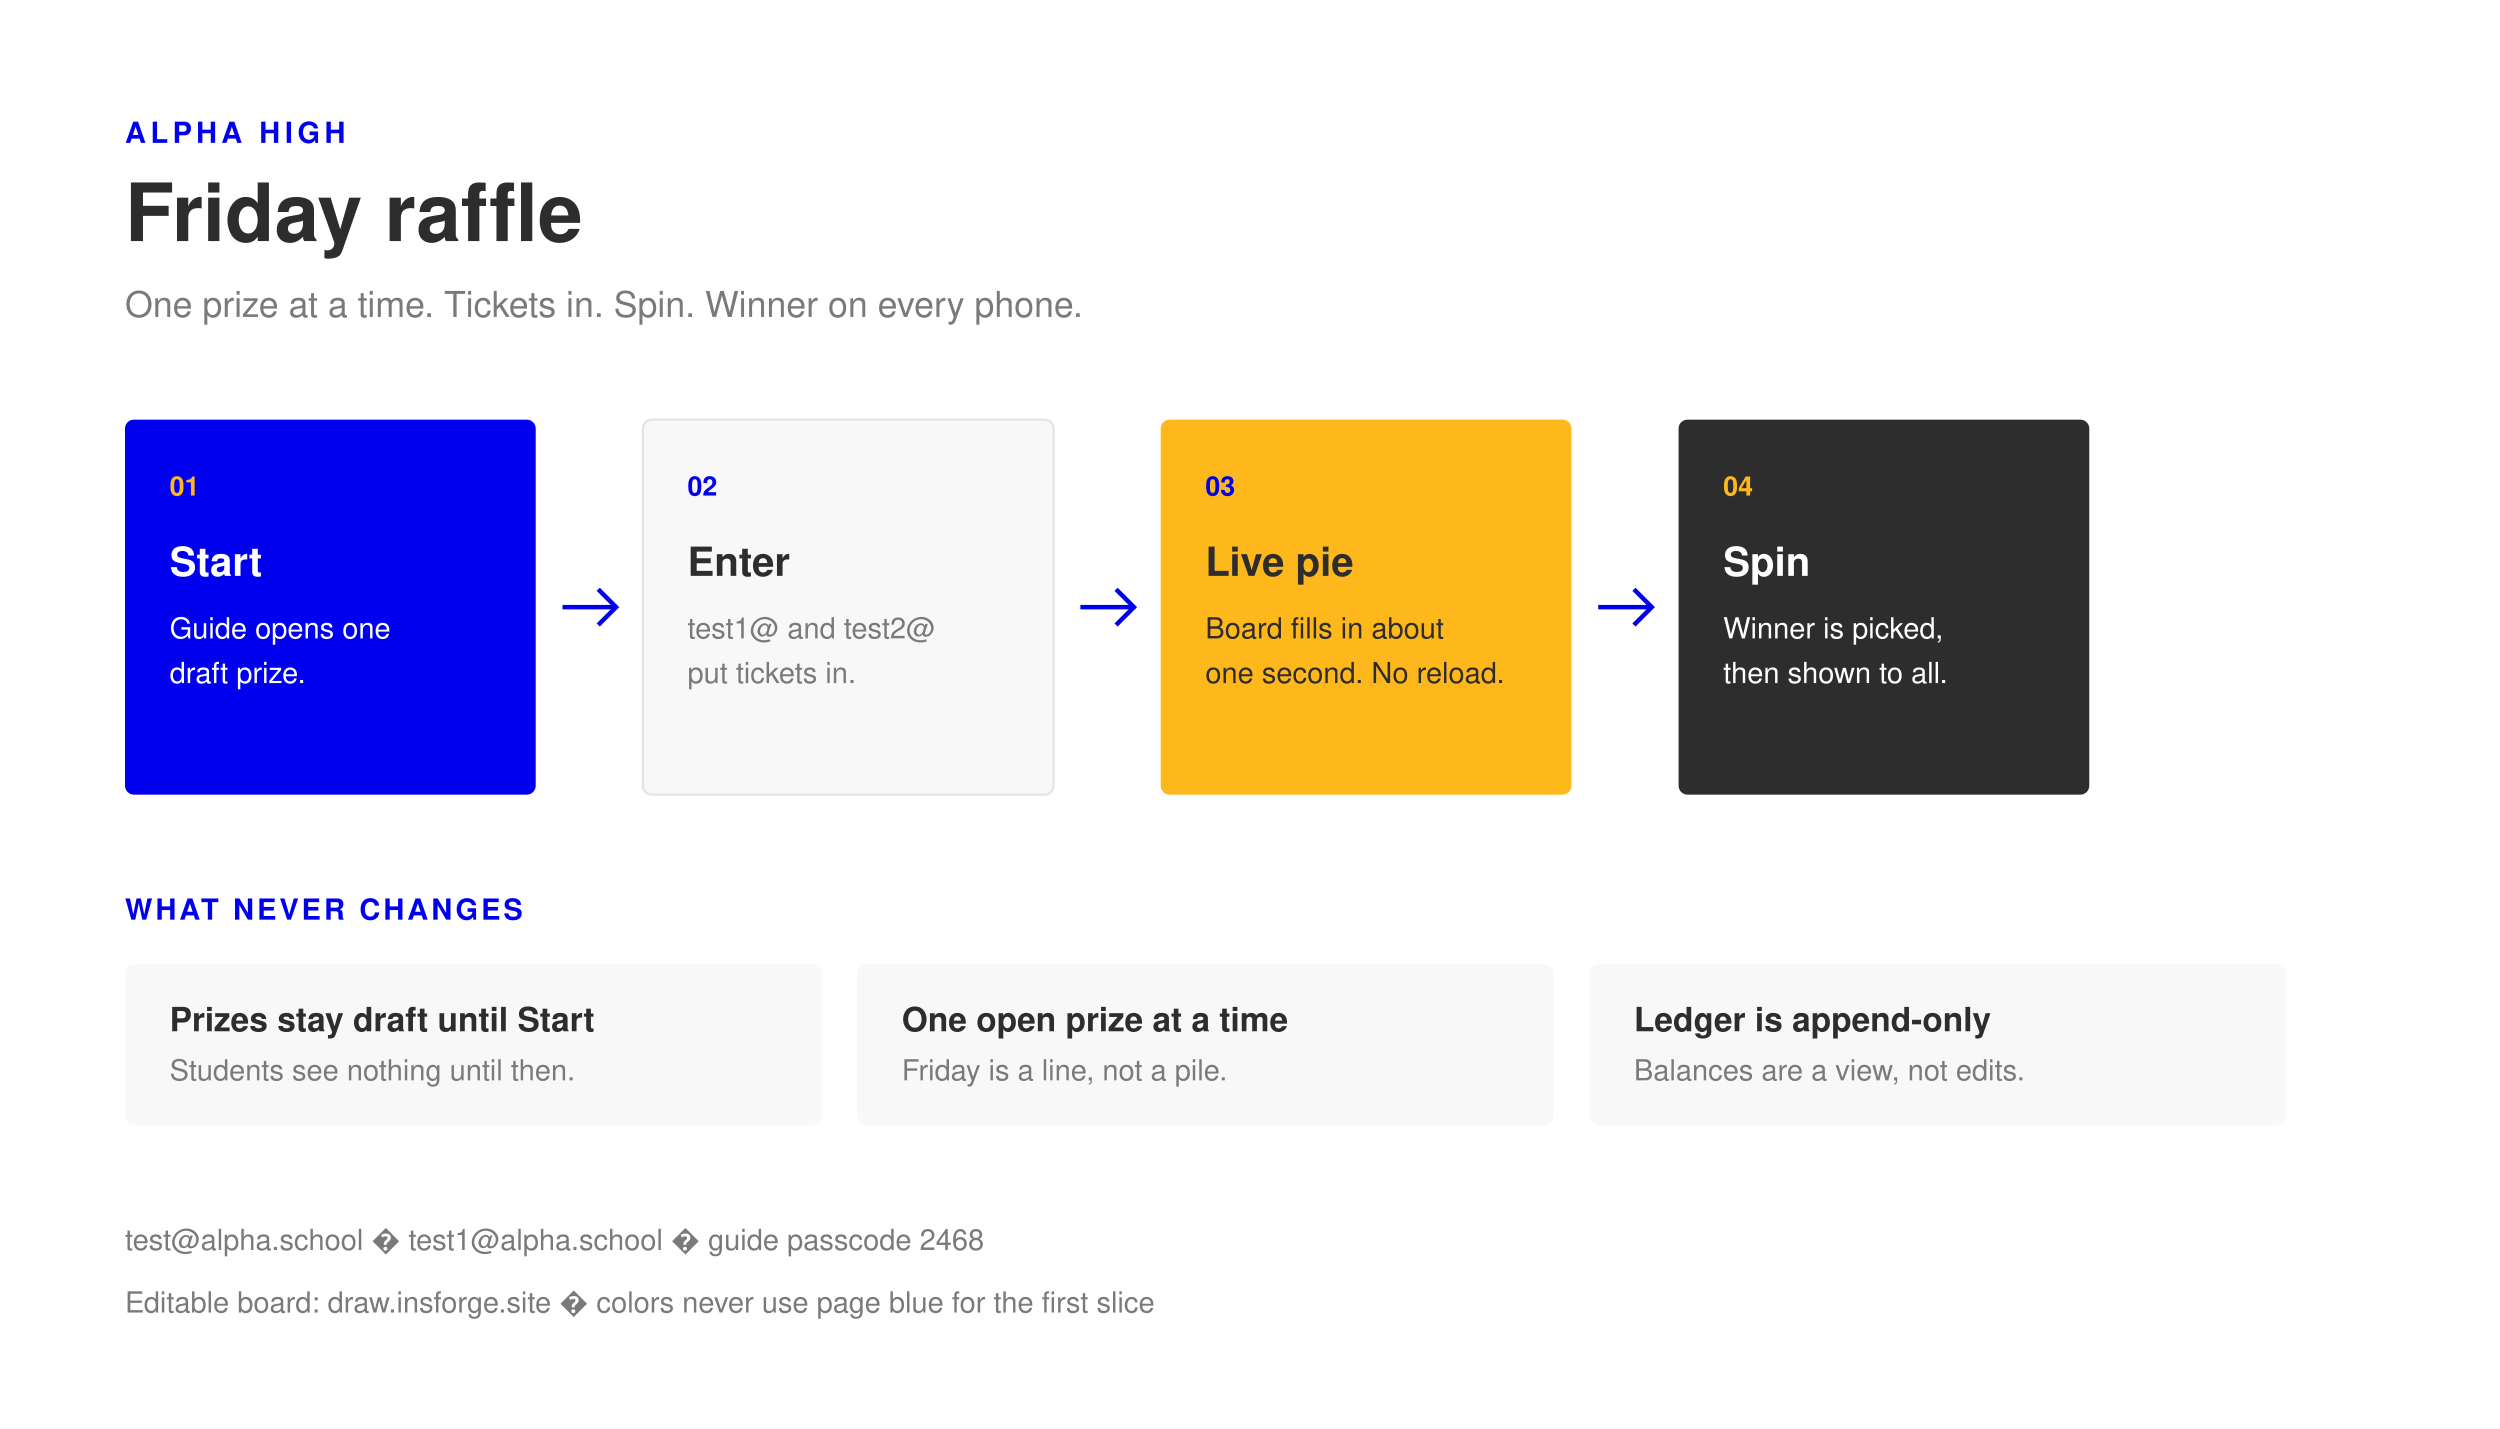
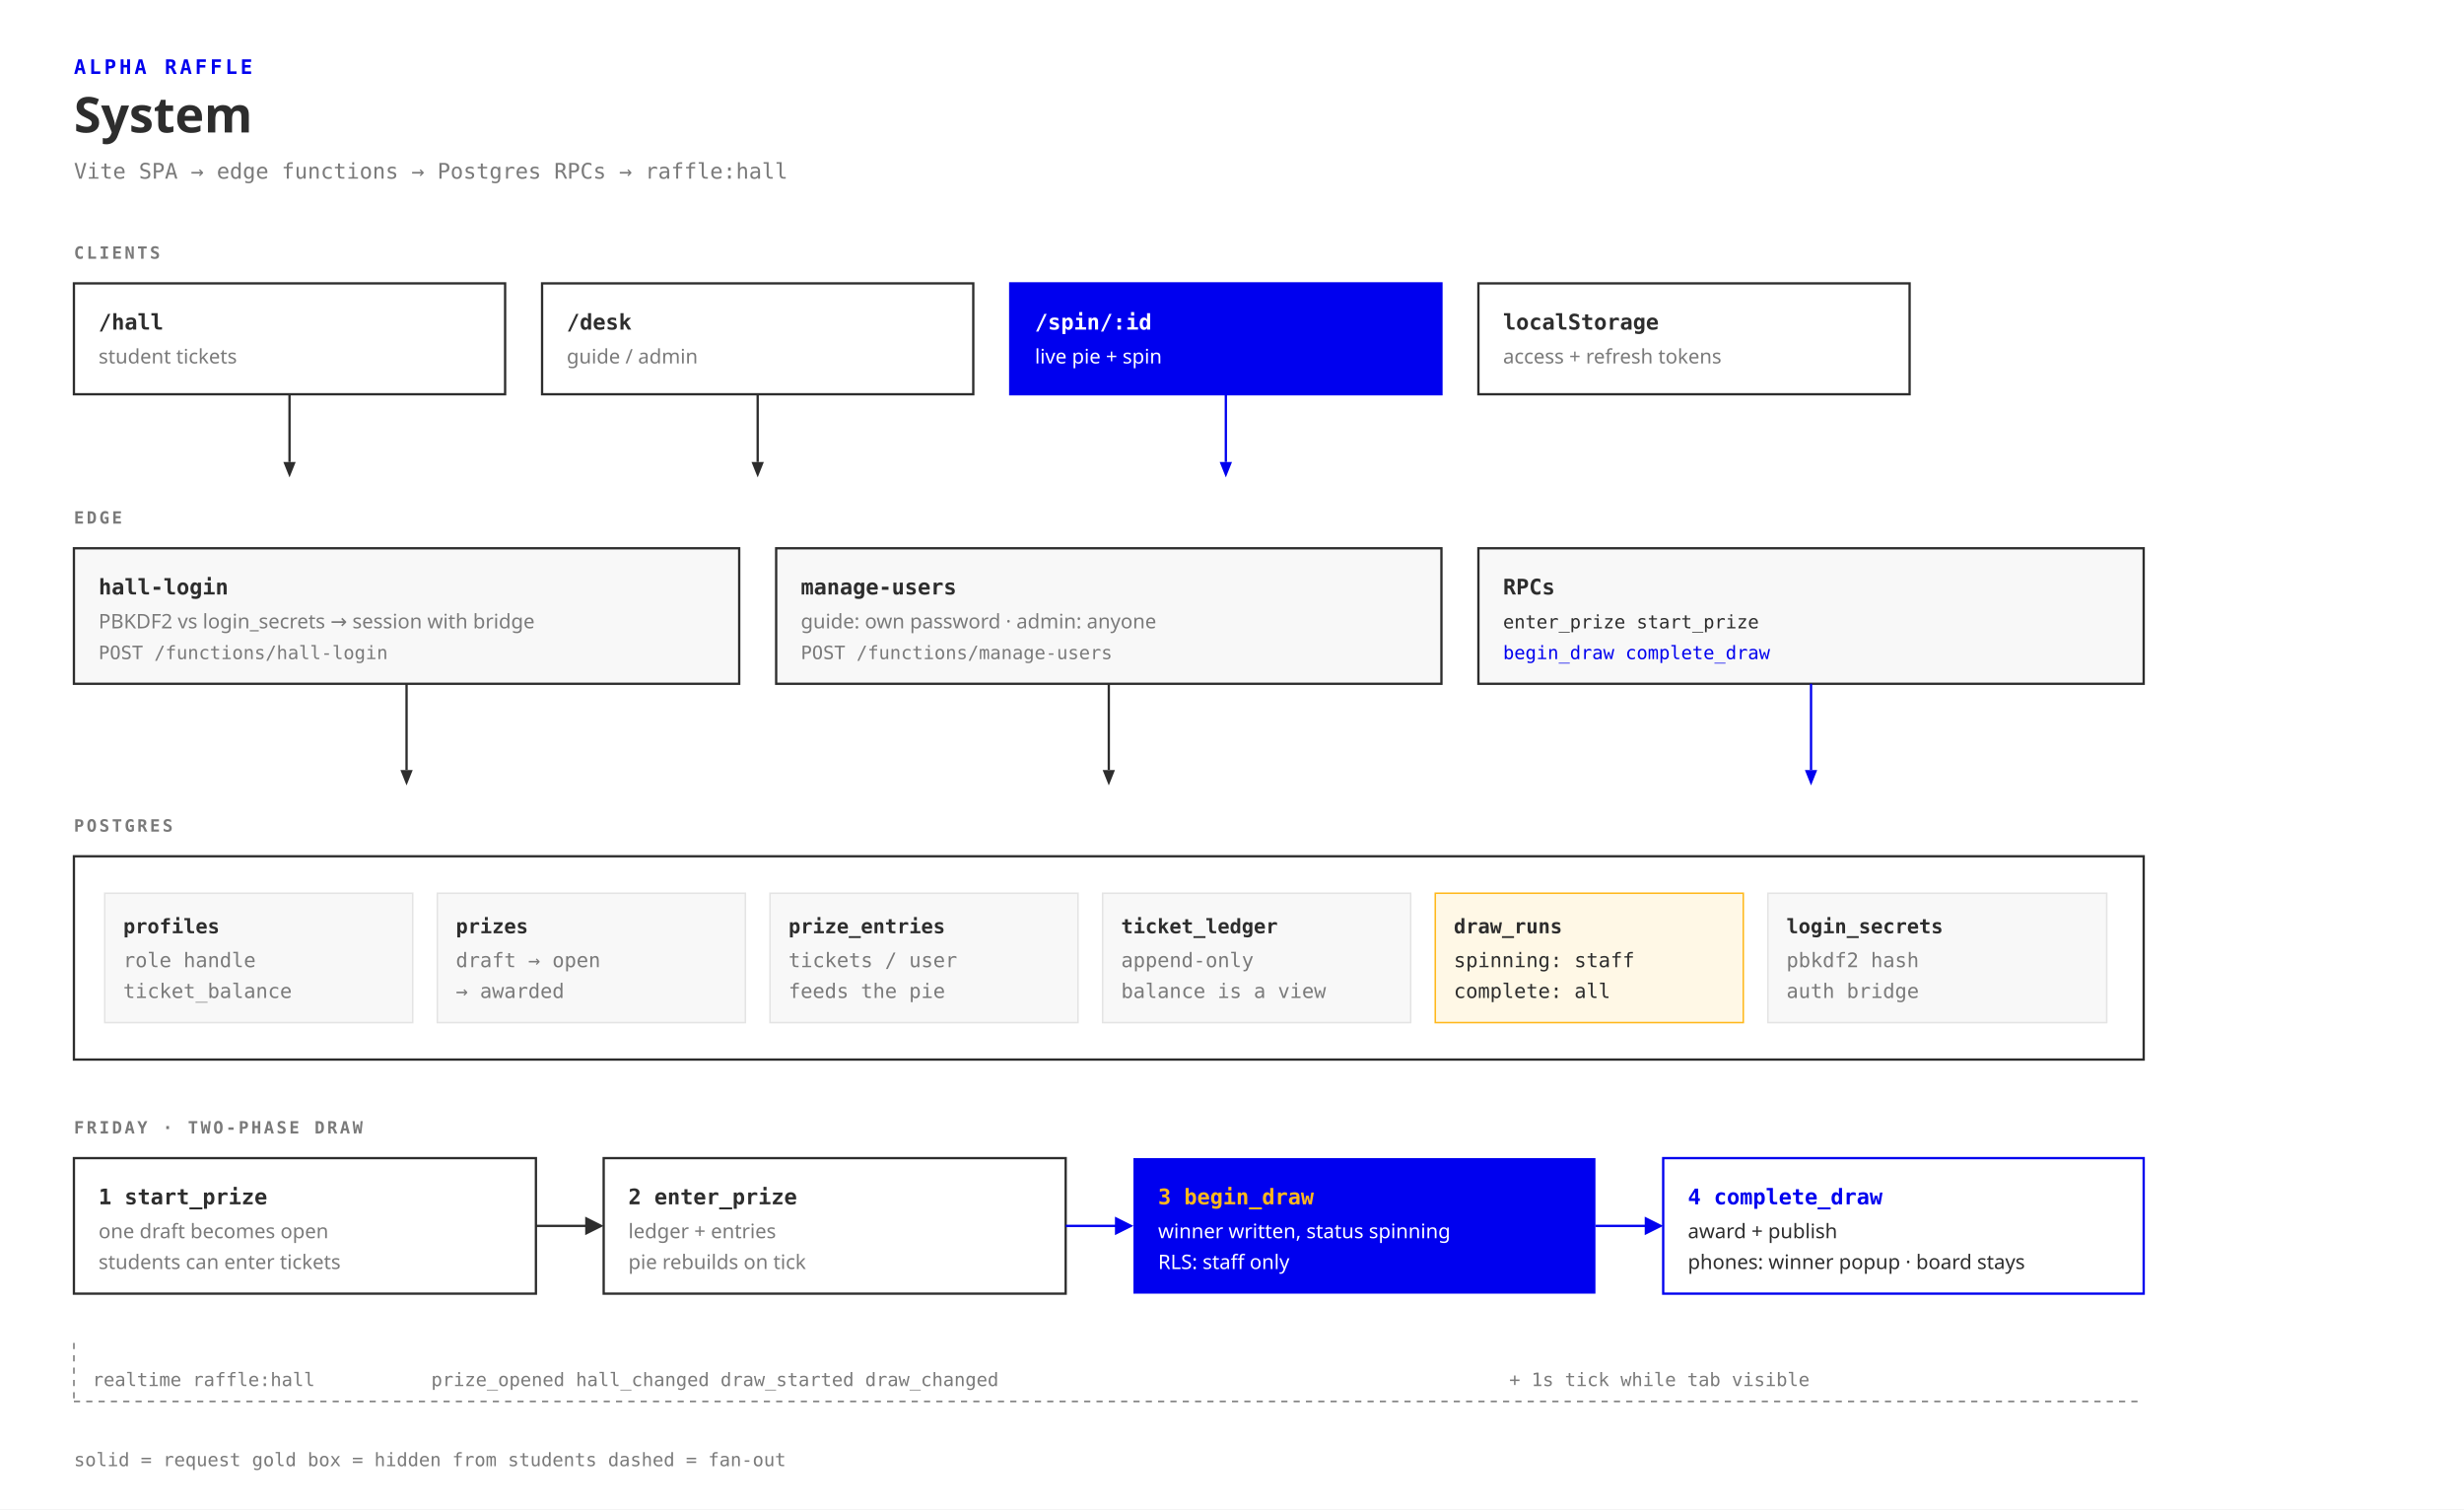
- <svg xmlns="http://www.w3.org/2000/svg" viewBox="0 0 1120 640" role="img" aria-labelledby="title desc">
-   <rect width="1120" height="640" fill="#ffffff" />
-   <text x="56" y="64" font-family="Montserrat, Helvetica, Arial, sans-serif" font-size="13" font-weight="700" fill="#0000EF" letter-spacing="2">ALPHA HIGH</text>
-   <text x="56" y="108" font-family="Montserrat, Helvetica, Arial, sans-serif" font-size="36" font-weight="700" fill="#2D2D2D">Friday raffle</text>
-   <text x="56" y="142" font-family="Montserrat, Helvetica, Arial, sans-serif" font-size="16" fill="#7A7A7A">One prize at a time. Tickets in. Spin. Winner on every phone.</text>
-   <g font-family="Montserrat, Helvetica, Arial, sans-serif">
-     <rect x="56" y="188" width="184" height="168" rx="4" fill="#0000EF" />
-     <text x="76" y="222" font-size="12" font-weight="700" fill="#FFB81C">01</text>
-     <text x="76" y="258" font-size="18" font-weight="700" fill="#ffffff">Start</text>
-     <text x="76" y="286" font-size="13" fill="#ffffff">Guide opens one</text>
-     <text x="76" y="306" font-size="13" fill="#ffffff">draft prize.</text>
-     <path d="M252 272 H276" stroke="#0000EF" stroke-width="2" />
-     <path d="M268 264 L276 272 L268 280" fill="none" stroke="#0000EF" stroke-width="2" />
-     <rect x="288" y="188" width="184" height="168" rx="4" fill="#F8F8F8" stroke="#E4E4E4" />
-     <text x="308" y="222" font-size="12" font-weight="700" fill="#0000EF">02</text>
-     <text x="308" y="258" font-size="18" font-weight="700" fill="#2D2D2D">Enter</text>
-     <text x="308" y="286" font-size="13" fill="#7A7A7A">test1@ and test2@</text>
-     <text x="308" y="306" font-size="13" fill="#7A7A7A">put tickets in.</text>
-     <path d="M484 272 H508" stroke="#0000EF" stroke-width="2" />
-     <path d="M500 264 L508 272 L500 280" fill="none" stroke="#0000EF" stroke-width="2" />
-     <rect x="520" y="188" width="184" height="168" rx="4" fill="#FFB81C" />
-     <text x="540" y="222" font-size="12" font-weight="700" fill="#0000EF">03</text>
-     <text x="540" y="258" font-size="18" font-weight="700" fill="#2D2D2D">Live pie</text>
-     <text x="540" y="286" font-size="13" fill="#2D2D2D">Board fills in about</text>
-     <text x="540" y="306" font-size="13" fill="#2D2D2D">one second. No reload.</text>
-     <path d="M716 272 H740" stroke="#0000EF" stroke-width="2" />
-     <path d="M732 264 L740 272 L732 280" fill="none" stroke="#0000EF" stroke-width="2" />
-     <rect x="752" y="188" width="184" height="168" rx="4" fill="#2D2D2D" />
-     <text x="772" y="222" font-size="12" font-weight="700" fill="#FFB81C">04</text>
-     <text x="772" y="258" font-size="18" font-weight="700" fill="#ffffff">Spin</text>
-     <text x="772" y="286" font-size="13" fill="#ffffff">Winner is picked,</text>
-     <text x="772" y="306" font-size="13" fill="#ffffff">then shown to all.</text>
+ <svg xmlns="http://www.w3.org/2000/svg" viewBox="0 0 1600 980" width="1600" height="980" role="img" aria-labelledby="title desc">
+   <rect width="1600" height="980" fill="#ffffff" />
+   <text x="48" y="48" font-family="ui-monospace, SFMono-Regular, Menlo, monospace" font-size="13" font-weight="700" fill="#0000EF" letter-spacing="2">ALPHA RAFFLE</text>
+   <text x="48" y="86" font-family="ui-sans-serif, system-ui, sans-serif" font-size="32" font-weight="700" fill="#2D2D2D">System</text>
+   <text x="48" y="116" font-family="ui-monospace, SFMono-Regular, Menlo, monospace" font-size="14" fill="#7A7A7A">Vite SPA → edge functions → Postgres RPCs → raffle:hall</text>
+   <text x="48" y="168" font-family="ui-monospace, SFMono-Regular, Menlo, monospace" font-size="11" font-weight="700" fill="#7A7A7A" letter-spacing="1.6">CLIENTS</text>
+   <rect x="48" y="184" width="280" height="72" fill="#fff" stroke="#2D2D2D" stroke-width="1.5" />
+   <text x="64" y="214" font-family="ui-monospace, SFMono-Regular, Menlo, monospace" font-size="14" font-weight="700" fill="#2D2D2D">/hall</text>
+   <text x="64" y="236" font-family="ui-sans-serif, system-ui, sans-serif" font-size="13" fill="#7A7A7A">student tickets</text>
+   <rect x="352" y="184" width="280" height="72" fill="#fff" stroke="#2D2D2D" stroke-width="1.5" />
+   <text x="368" y="214" font-family="ui-monospace, SFMono-Regular, Menlo, monospace" font-size="14" font-weight="700" fill="#2D2D2D">/desk</text>
+   <text x="368" y="236" font-family="ui-sans-serif, system-ui, sans-serif" font-size="13" fill="#7A7A7A">guide / admin</text>
+   <rect x="656" y="184" width="280" height="72" fill="#0000EF" stroke="#0000EF" stroke-width="1.5" />
+   <text x="672" y="214" font-family="ui-monospace, SFMono-Regular, Menlo, monospace" font-size="14" font-weight="700" fill="#ffffff">/spin/:id</text>
+   <text x="672" y="236" font-family="ui-sans-serif, system-ui, sans-serif" font-size="13" fill="#ffffff">live pie + spin</text>
+   <rect x="960" y="184" width="280" height="72" fill="#fff" stroke="#2D2D2D" stroke-width="1.5" />
+   <text x="976" y="214" font-family="ui-monospace, SFMono-Regular, Menlo, monospace" font-size="14" font-weight="700" fill="#2D2D2D">localStorage</text>
+   <text x="976" y="236" font-family="ui-sans-serif, system-ui, sans-serif" font-size="13" fill="#7A7A7A">access + refresh tokens</text>
+   <line x1="188" y1="256" x2="188" y2="300" stroke="#2D2D2D" stroke-width="1.5" />
+   <line x1="492" y1="256" x2="492" y2="300" stroke="#2D2D2D" stroke-width="1.5" />
+   <line x1="796" y1="256" x2="796" y2="300" stroke="#0000EF" stroke-width="1.5" />
+   <polygon points="184,300 188,310 192,300" fill="#2D2D2D" />
+   <polygon points="488,300 492,310 496,300" fill="#2D2D2D" />
+   <polygon points="792,300 796,310 800,300" fill="#0000EF" />
+   <text x="48" y="340" font-family="ui-monospace, SFMono-Regular, Menlo, monospace" font-size="11" font-weight="700" fill="#7A7A7A" letter-spacing="1.6">EDGE</text>
+   <rect x="48" y="356" width="432" height="88" fill="#F8F8F8" stroke="#2D2D2D" stroke-width="1.5" />
+   <text x="64" y="386" font-family="ui-monospace, SFMono-Regular, Menlo, monospace" font-size="14" font-weight="700" fill="#2D2D2D">hall-login</text>
+   <text x="64" y="408" font-family="ui-sans-serif, system-ui, sans-serif" font-size="13" fill="#7A7A7A">PBKDF2 vs login_secrets → session with bridge</text>
+   <text x="64" y="428" font-family="ui-monospace, SFMono-Regular, Menlo, monospace" font-size="12" fill="#7A7A7A">POST /functions/hall-login</text>
+   <rect x="504" y="356" width="432" height="88" fill="#F8F8F8" stroke="#2D2D2D" stroke-width="1.5" />
+   <text x="520" y="386" font-family="ui-monospace, SFMono-Regular, Menlo, monospace" font-size="14" font-weight="700" fill="#2D2D2D">manage-users</text>
+   <text x="520" y="408" font-family="ui-sans-serif, system-ui, sans-serif" font-size="13" fill="#7A7A7A">guide: own password · admin: anyone</text>
+   <text x="520" y="428" font-family="ui-monospace, SFMono-Regular, Menlo, monospace" font-size="12" fill="#7A7A7A">POST /functions/manage-users</text>
+   <rect x="960" y="356" width="432" height="88" fill="#F8F8F8" stroke="#2D2D2D" stroke-width="1.5" />
+   <text x="976" y="386" font-family="ui-monospace, SFMono-Regular, Menlo, monospace" font-size="14" font-weight="700" fill="#2D2D2D">RPCs</text>
+   <text x="976" y="408" font-family="ui-monospace, SFMono-Regular, Menlo, monospace" font-size="12" fill="#2D2D2D">enter_prize  start_prize</text>
+   <text x="976" y="428" font-family="ui-monospace, SFMono-Regular, Menlo, monospace" font-size="12" fill="#0000EF">begin_draw  complete_draw</text>
+   <line x1="264" y1="444" x2="264" y2="500" stroke="#2D2D2D" stroke-width="1.5" />
+   <line x1="720" y1="444" x2="720" y2="500" stroke="#2D2D2D" stroke-width="1.5" />
+   <line x1="1176" y1="444" x2="1176" y2="500" stroke="#0000EF" stroke-width="1.5" />
+   <polygon points="260,500 264,510 268,500" fill="#2D2D2D" />
+   <polygon points="716,500 720,510 724,500" fill="#2D2D2D" />
+   <polygon points="1172,500 1176,510 1180,500" fill="#0000EF" />
+   <text x="48" y="540" font-family="ui-monospace, SFMono-Regular, Menlo, monospace" font-size="11" font-weight="700" fill="#7A7A7A" letter-spacing="1.6">POSTGRES</text>
+   <rect x="48" y="556" width="1344" height="132" fill="#fff" stroke="#2D2D2D" stroke-width="1.5" />
+   <g font-family="ui-monospace, SFMono-Regular, Menlo, monospace" font-size="13">
+     <rect x="68" y="580" width="200" height="84" fill="#F8F8F8" stroke="#E4E4E4" />
+     <text x="80" y="606" font-weight="700" fill="#2D2D2D">profiles</text>
+     <text x="80" y="628" fill="#7A7A7A">role handle</text>
+     <text x="80" y="648" fill="#7A7A7A">ticket_balance</text>
+     <rect x="284" y="580" width="200" height="84" fill="#F8F8F8" stroke="#E4E4E4" />
+     <text x="296" y="606" font-weight="700" fill="#2D2D2D">prizes</text>
+     <text x="296" y="628" fill="#7A7A7A">draft → open</text>
+     <text x="296" y="648" fill="#7A7A7A">→ awarded</text>
+     <rect x="500" y="580" width="200" height="84" fill="#F8F8F8" stroke="#E4E4E4" />
+     <text x="512" y="606" font-weight="700" fill="#2D2D2D">prize_entries</text>
+     <text x="512" y="628" fill="#7A7A7A">tickets / user</text>
+     <text x="512" y="648" fill="#7A7A7A">feeds the pie</text>
+     <rect x="716" y="580" width="200" height="84" fill="#F8F8F8" stroke="#E4E4E4" />
+     <text x="728" y="606" font-weight="700" fill="#2D2D2D">ticket_ledger</text>
+     <text x="728" y="628" fill="#7A7A7A">append-only</text>
+     <text x="728" y="648" fill="#7A7A7A">balance is a view</text>
+     <rect x="932" y="580" width="200" height="84" fill="#FFF8E6" stroke="#FFB81C" />
+     <text x="944" y="606" font-weight="700" fill="#2D2D2D">draw_runs</text>
+     <text x="944" y="628" fill="#2D2D2D">spinning: staff</text>
+     <text x="944" y="648" fill="#2D2D2D">complete: all</text>
+     <rect x="1148" y="580" width="220" height="84" fill="#F8F8F8" stroke="#E4E4E4" />
+     <text x="1160" y="606" font-weight="700" fill="#2D2D2D">login_secrets</text>
+     <text x="1160" y="628" fill="#7A7A7A">pbkdf2 hash</text>
+     <text x="1160" y="648" fill="#7A7A7A">auth bridge</text>
  </g>
-   <g font-family="Montserrat, Helvetica, Arial, sans-serif">
-     <text x="56" y="412" font-size="13" font-weight="700" fill="#0000EF" letter-spacing="1.4">WHAT NEVER CHANGES</text>
-     <rect x="56" y="432" width="312" height="72" rx="4" fill="#F8F8F8" />
-     <text x="76" y="462" font-size="15" font-weight="600" fill="#2D2D2D">Prizes stay draft until Start</text>
-     <text x="76" y="484" font-size="13" fill="#7A7A7A">Students see nothing until then.</text>
-     <rect x="384" y="432" width="312" height="72" rx="4" fill="#F8F8F8" />
-     <text x="404" y="462" font-size="15" font-weight="600" fill="#2D2D2D">One open prize at a time</text>
-     <text x="404" y="484" font-size="13" fill="#7A7A7A">Friday is a line, not a pile.</text>
-     <rect x="712" y="432" width="312" height="72" rx="4" fill="#F8F8F8" />
-     <text x="732" y="462" font-size="15" font-weight="600" fill="#2D2D2D">Ledger is append-only</text>
-     <text x="732" y="484" font-size="13" fill="#7A7A7A">Balances are a view, not edits.</text>
-   </g>
-   <text x="56" y="560" font-family="Montserrat, Helvetica, Arial, sans-serif" font-size="13" fill="#7A7A7A">test@alpha.school � test1@alpha.school � guide passcode 2468</text>
-   <text x="56" y="588" font-family="Montserrat, Helvetica, Arial, sans-serif" font-size="13" fill="#7A7A7A">Editable board: draw.insforge.site � colors never use page blue for the first slice</text>
+   <text x="48" y="736" font-family="ui-monospace, SFMono-Regular, Menlo, monospace" font-size="11" font-weight="700" fill="#7A7A7A" letter-spacing="1.6">FRIDAY  ·  TWO-PHASE DRAW</text>
+   <rect x="48" y="752" width="300" height="88" fill="#fff" stroke="#2D2D2D" stroke-width="1.5" />
+   <text x="64" y="782" font-family="ui-monospace, SFMono-Regular, Menlo, monospace" font-size="14" font-weight="700" fill="#2D2D2D">1  start_prize</text>
+   <text x="64" y="804" font-family="ui-sans-serif, system-ui, sans-serif" font-size="13" fill="#7A7A7A">one draft becomes open</text>
+   <text x="64" y="824" font-family="ui-sans-serif, system-ui, sans-serif" font-size="13" fill="#7A7A7A">students can enter tickets</text>
+   <line x1="348" y1="796" x2="388" y2="796" stroke="#2D2D2D" stroke-width="1.5" />
+   <polygon points="380,790 392,796 380,802" fill="#2D2D2D" />
+   <rect x="392" y="752" width="300" height="88" fill="#fff" stroke="#2D2D2D" stroke-width="1.5" />
+   <text x="408" y="782" font-family="ui-monospace, SFMono-Regular, Menlo, monospace" font-size="14" font-weight="700" fill="#2D2D2D">2  enter_prize</text>
+   <text x="408" y="804" font-family="ui-sans-serif, system-ui, sans-serif" font-size="13" fill="#7A7A7A">ledger + entries</text>
+   <text x="408" y="824" font-family="ui-sans-serif, system-ui, sans-serif" font-size="13" fill="#7A7A7A">pie rebuilds on tick</text>
+   <line x1="692" y1="796" x2="732" y2="796" stroke="#0000EF" stroke-width="1.5" />
+   <polygon points="724,790 736,796 724,802" fill="#0000EF" />
+   <rect x="736" y="752" width="300" height="88" fill="#0000EF" />
+   <text x="752" y="782" font-family="ui-monospace, SFMono-Regular, Menlo, monospace" font-size="14" font-weight="700" fill="#FFB81C">3  begin_draw</text>
+   <text x="752" y="804" font-family="ui-sans-serif, system-ui, sans-serif" font-size="13" fill="#ffffff">winner written, status spinning</text>
+   <text x="752" y="824" font-family="ui-sans-serif, system-ui, sans-serif" font-size="13" fill="#ffffff">RLS: staff only</text>
+   <line x1="1036" y1="796" x2="1076" y2="796" stroke="#0000EF" stroke-width="1.5" />
+   <polygon points="1068,790 1080,796 1068,802" fill="#0000EF" />
+   <rect x="1080" y="752" width="312" height="88" fill="#fff" stroke="#0000EF" stroke-width="1.5" />
+   <text x="1096" y="782" font-family="ui-monospace, SFMono-Regular, Menlo, monospace" font-size="14" font-weight="700" fill="#0000EF">4  complete_draw</text>
+   <text x="1096" y="804" font-family="ui-sans-serif, system-ui, sans-serif" font-size="13" fill="#2D2D2D">award + publish</text>
+   <text x="1096" y="824" font-family="ui-sans-serif, system-ui, sans-serif" font-size="13" fill="#2D2D2D">phones: winner popup · board stays</text>
+   <line x1="48" y1="872" x2="48" y2="910" stroke="#7A7A7A" stroke-width="1" stroke-dasharray="4 4" />
+   <line x1="48" y1="910" x2="1392" y2="910" stroke="#7A7A7A" stroke-width="1" stroke-dasharray="4 4" />
+   <text x="60" y="900" font-family="ui-monospace, SFMono-Regular, Menlo, monospace" font-size="12" fill="#7A7A7A">realtime  raffle:hall</text>
+   <text x="280" y="900" font-family="ui-monospace, SFMono-Regular, Menlo, monospace" font-size="12" fill="#7A7A7A">prize_opened  hall_changed  draw_started  draw_changed</text>
+   <text x="980" y="900" font-family="ui-monospace, SFMono-Regular, Menlo, monospace" font-size="12" fill="#7A7A7A">+ 1s tick while tab visible</text>
+   <text x="48" y="952" font-family="ui-monospace, SFMono-Regular, Menlo, monospace" font-size="12" fill="#7A7A7A">solid = request   gold box = hidden from students   dashed = fan-out</text>
</svg>
